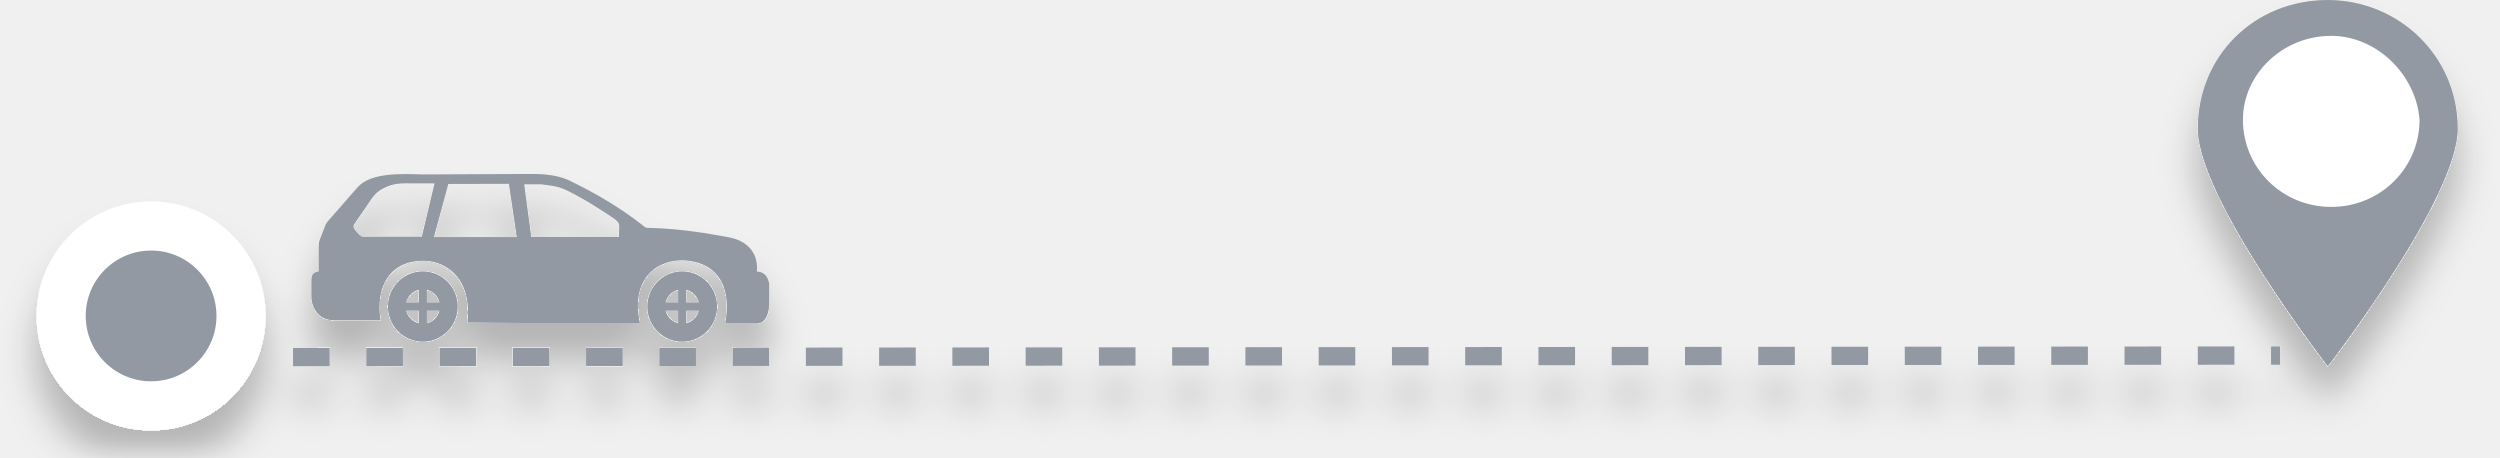
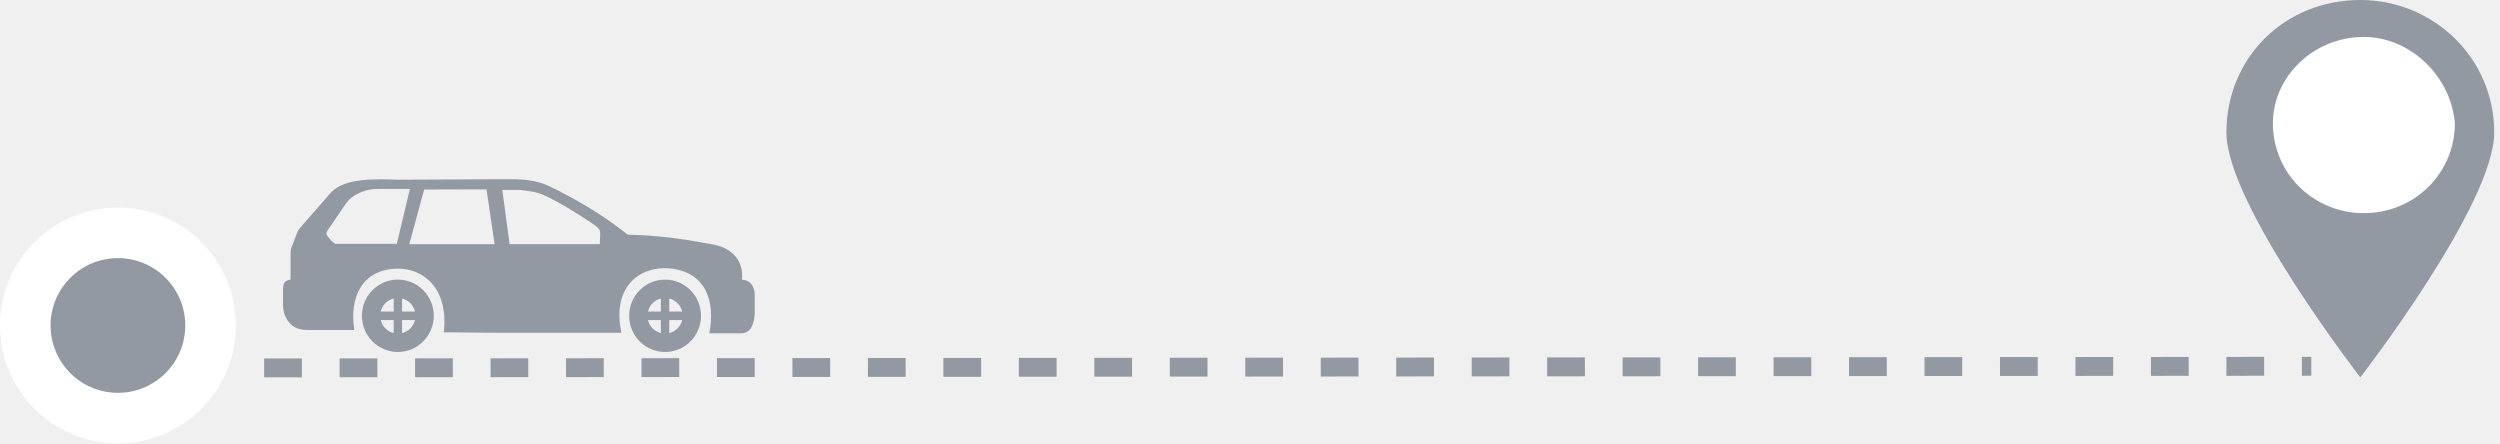
- <svg xmlns="http://www.w3.org/2000/svg" width="273" height="50" viewBox="0 0 273 50" fill="none">
-   <g filter="url(#filter0_d_81_318)">
-     <g clip-path="url(#clip0_81_318)">
-       <path d="M16.5 47C23.404 47 29 41.404 29 34.5C29 27.596 23.404 22 16.5 22C9.596 22 4 27.596 4 34.5C4 41.404 9.596 47 16.5 47Z" fill="white" />
-       <path d="M24.14 34.5C24.14 38.719 20.719 42.139 16.5 42.139C12.281 42.139 8.86 38.719 8.86 34.5C8.86 30.281 12.281 26.86 16.5 26.86C20.719 26.86 24.14 30.281 24.14 34.5Z" fill="#9299A3" stroke="white" />
-     </g>
-     <g clip-path="url(#clip1_81_318)">
-       <path d="M240 14.046C240 21.679 254.194 40 254.194 40C254.194 40 268.387 21.679 268.387 14.046C268.387 6.107 261.907 0 254.194 0C246.171 0 240 6.107 240 14.046Z" fill="#9299A3" />
-       <path d="M254.572 23.094C248.929 23.094 244.427 18.631 244.427 13.06C244.427 7.891 248.917 3.416 254.572 3.416C259.808 3.416 264.332 7.868 264.717 13.078C264.708 18.641 260.209 23.094 254.572 23.094Z" fill="white" stroke="#9299A3" />
-     </g>
-     <line x1="31.999" y1="39" x2="248.999" y2="38.826" stroke="#9299A3" stroke-width="2" stroke-dasharray="4 4" />
-     <path fill-rule="evenodd" clip-rule="evenodd" d="M51.046 35.224L56.657 35.269H69.873C68.782 30.219 72.025 28.161 75.004 28.456C78.837 28.833 79.846 31.932 79.186 35.33H82.503C83.451 35.371 83.89 34.609 84 33.326V30.998C83.858 30.182 83.451 29.682 82.649 29.649C82.718 28.801 82.564 28.079 82.189 27.493C82.018 27.218 81.795 26.973 81.53 26.755C80.598 25.993 79.549 25.911 78.405 25.702C77.294 25.497 76.184 25.329 75.073 25.194C73.73 25.034 72.387 24.927 71.045 24.89C70.422 24.874 70.573 24.907 70.08 24.521C67.663 22.64 65.031 21.099 62.272 19.758C61.308 19.279 60.075 19.041 58.63 19H56.661L46.212 19.049C44.096 19 40.528 18.754 39.026 20.471L36.028 23.902C35.617 24.374 35.6 24.39 35.377 24.98L35.063 25.8C34.848 26.374 34.799 26.411 34.799 27.022V29.633C34.201 29.731 33.981 29.977 34.001 30.752V31.776C34.001 32.592 33.977 33.121 34.42 33.867C34.86 34.601 35.576 34.982 36.601 34.978H41.561C40.996 31.572 42.367 28.489 46.196 28.477C48.865 28.469 51.563 30.53 51.046 35.224ZM74.052 31.641V33.023H72.68C72.843 32.342 73.376 31.809 74.052 31.641ZM72.68 33.924H74.052V35.306C73.376 35.138 72.843 34.605 72.68 33.924ZM74.943 35.306V33.924H76.314C76.151 34.605 75.618 35.138 74.943 35.306ZM76.314 33.023H74.943V31.641C75.618 31.809 76.151 32.342 76.314 33.023ZM45.728 31.641V33.023H44.357C44.519 32.342 45.052 31.809 45.728 31.641ZM44.357 33.924H45.728V35.306C45.052 35.138 44.519 34.605 44.357 33.924ZM46.619 35.306V33.924H47.99C47.827 34.605 47.294 35.138 46.619 35.306ZM47.99 33.023H46.619V31.641C47.294 31.809 47.827 32.342 47.99 33.023ZM67.582 25.878H58.016L57.243 20.131H59.102C60.913 20.345 61.206 20.406 62.854 21.283C64.209 22.009 65.446 22.804 66.76 23.673C67.907 24.431 67.582 24.435 67.582 25.878ZM55.571 20.074L56.429 25.886H47.388L48.959 20.09L55.571 20.074ZM47.449 20.029L46.062 25.841H39.511C39.295 25.689 39.104 25.513 38.941 25.308C38.607 24.89 38.473 24.775 38.754 24.374L40.003 22.558C40.601 21.689 40.89 21.066 41.867 20.562C43.067 19.947 43.868 20.025 45.15 20.025H47.449V20.029ZM46.171 29.637C44.068 29.637 42.363 31.354 42.363 33.473C42.363 35.593 44.068 37.31 46.171 37.31C48.275 37.31 49.98 35.593 49.98 33.473C49.98 31.354 48.275 29.637 46.171 29.637ZM74.499 29.637C72.395 29.637 70.691 31.354 70.691 33.473C70.691 35.593 72.395 37.31 74.499 37.31C76.603 37.31 78.308 35.593 78.308 33.473C78.303 31.354 76.599 29.637 74.499 29.637Z" fill="#9299A3" />
+ <svg xmlns="http://www.w3.org/2000/svg" width="265" height="47" viewBox="0 0 265 47" fill="none">
+   <g clip-path="url(#clip0_144_249)">
+     <path d="M12.5 47C19.404 47 25 41.404 25 34.5C25 27.596 19.404 22 12.5 22C5.596 22 0 27.596 0 34.5C0 41.404 5.596 47 12.5 47Z" fill="white" />
+     <path d="M20.14 34.5C20.14 38.719 16.719 42.139 12.5 42.139C8.281 42.139 4.86 38.719 4.86 34.5C4.86 30.281 8.281 26.86 12.5 26.86C16.719 26.86 20.14 30.281 20.14 34.5Z" fill="#9299A3" stroke="white" />
  </g>
+   <g clip-path="url(#clip1_144_249)">
+     <path d="M236 14.046C236 21.679 250.194 40 250.194 40C250.194 40 264.387 21.679 264.387 14.046C264.387 6.107 257.907 0 250.194 0C242.171 0 236 6.107 236 14.046Z" fill="#9299A3" />
+     <path d="M250.572 23.094C244.929 23.094 240.427 18.631 240.427 13.06C240.427 7.891 244.917 3.416 250.572 3.416C255.808 3.416 260.332 7.868 260.717 13.078C260.708 18.641 256.209 23.094 250.572 23.094Z" fill="white" stroke="#9299A3" />
+   </g>
+   <line x1="27.999" y1="39" x2="244.999" y2="38.826" stroke="#9299A3" stroke-width="2" stroke-dasharray="4 4" />
+   <path fill-rule="evenodd" clip-rule="evenodd" d="M47.046 35.224L52.657 35.269H65.873C64.782 30.219 68.025 28.161 71.004 28.456C74.837 28.833 75.846 31.932 75.186 35.33H78.503C79.451 35.371 79.89 34.609 80 33.326V30.998C79.858 30.182 79.451 29.682 78.649 29.649C78.718 28.801 78.564 28.079 78.189 27.493C78.018 27.218 77.795 26.973 77.53 26.755C76.598 25.993 75.549 25.911 74.405 25.702C73.294 25.497 72.184 25.329 71.073 25.194C69.73 25.034 68.387 24.927 67.045 24.89C66.422 24.874 66.573 24.907 66.08 24.521C63.663 22.64 61.031 21.099 58.272 19.758C57.308 19.279 56.075 19.041 54.63 19H52.661L42.212 19.049C40.096 19 36.528 18.754 35.026 20.471L32.028 23.902C31.617 24.374 31.6 24.39 31.377 24.98L31.063 25.8C30.848 26.374 30.799 26.411 30.799 27.022V29.633C30.201 29.731 29.981 29.977 30.001 30.752V31.776C30.001 32.592 29.977 33.121 30.42 33.867C30.86 34.601 31.576 34.982 32.601 34.978H37.561C36.996 31.572 38.367 28.489 42.196 28.477C44.865 28.469 47.563 30.53 47.046 35.224ZM70.052 31.641V33.023H68.68C68.843 32.342 69.376 31.809 70.052 31.641ZM68.68 33.924H70.052V35.306C69.376 35.138 68.843 34.605 68.68 33.924ZM70.943 35.306V33.924H72.314C72.151 34.605 71.618 35.138 70.943 35.306ZM72.314 33.023H70.943V31.641C71.618 31.809 72.151 32.342 72.314 33.023ZM41.728 31.641V33.023H40.357C40.519 32.342 41.052 31.809 41.728 31.641ZM40.357 33.924H41.728V35.306C41.052 35.138 40.519 34.605 40.357 33.924ZM42.619 35.306V33.924H43.99C43.827 34.605 43.294 35.138 42.619 35.306ZM43.99 33.023H42.619V31.641C43.294 31.809 43.827 32.342 43.99 33.023ZM63.582 25.878H54.016L53.243 20.131H55.102C56.913 20.345 57.206 20.406 58.854 21.283C60.209 22.009 61.446 22.804 62.76 23.673C63.907 24.431 63.582 24.435 63.582 25.878ZM51.571 20.074L52.429 25.886H43.388L44.959 20.09L51.571 20.074ZM43.449 20.029L42.062 25.841H35.511C35.295 25.689 35.104 25.513 34.941 25.308C34.607 24.89 34.473 24.775 34.754 24.374L36.003 22.558C36.601 21.689 36.89 21.066 37.867 20.562C39.067 19.947 39.868 20.025 41.15 20.025H43.449V20.029ZM42.171 29.637C40.068 29.637 38.363 31.354 38.363 33.473C38.363 35.593 40.068 37.31 42.171 37.31C44.275 37.31 45.98 35.593 45.98 33.473C45.98 31.354 44.275 29.637 42.171 29.637ZM70.499 29.637C68.395 29.637 66.691 31.354 66.691 33.473C66.691 35.593 68.395 37.31 70.499 37.31C72.603 37.31 74.308 35.593 74.308 33.473C74.303 31.354 72.599 29.637 70.499 29.637Z" fill="#9299A3" />
  <defs>
-     <filter id="filter0_d_81_318" x="0" y="0" width="272.387" height="55" filterUnits="userSpaceOnUse" color-interpolation-filters="sRGB">
-       <feFlood flood-opacity="0" result="BackgroundImageFix" />
-       <feColorMatrix in="SourceAlpha" type="matrix" values="0 0 0 0 0 0 0 0 0 0 0 0 0 0 0 0 0 0 127 0" result="hardAlpha" />
-       <feOffset dy="4" />
-       <feGaussianBlur stdDeviation="2" />
-       <feComposite in2="hardAlpha" operator="out" />
-       <feColorMatrix type="matrix" values="0 0 0 0 0 0 0 0 0 0 0 0 0 0 0 0 0 0 0.25 0" />
-       <feBlend mode="normal" in2="BackgroundImageFix" result="effect1_dropShadow_81_318" />
-       <feBlend mode="normal" in="SourceGraphic" in2="effect1_dropShadow_81_318" result="shape" />
-     </filter>
-     <clipPath id="clip0_81_318">
-       <rect width="25" height="25" fill="white" transform="translate(4 22)" />
+     <clipPath id="clip0_144_249">
+       <rect width="25" height="25" fill="white" transform="translate(0 22)" />
    </clipPath>
-     <clipPath id="clip1_81_318">
-       <rect width="28.387" height="40" fill="white" transform="translate(240)" />
+     <clipPath id="clip1_144_249">
+       <rect width="28.387" height="40" fill="white" transform="translate(236)" />
    </clipPath>
  </defs>
</svg>
